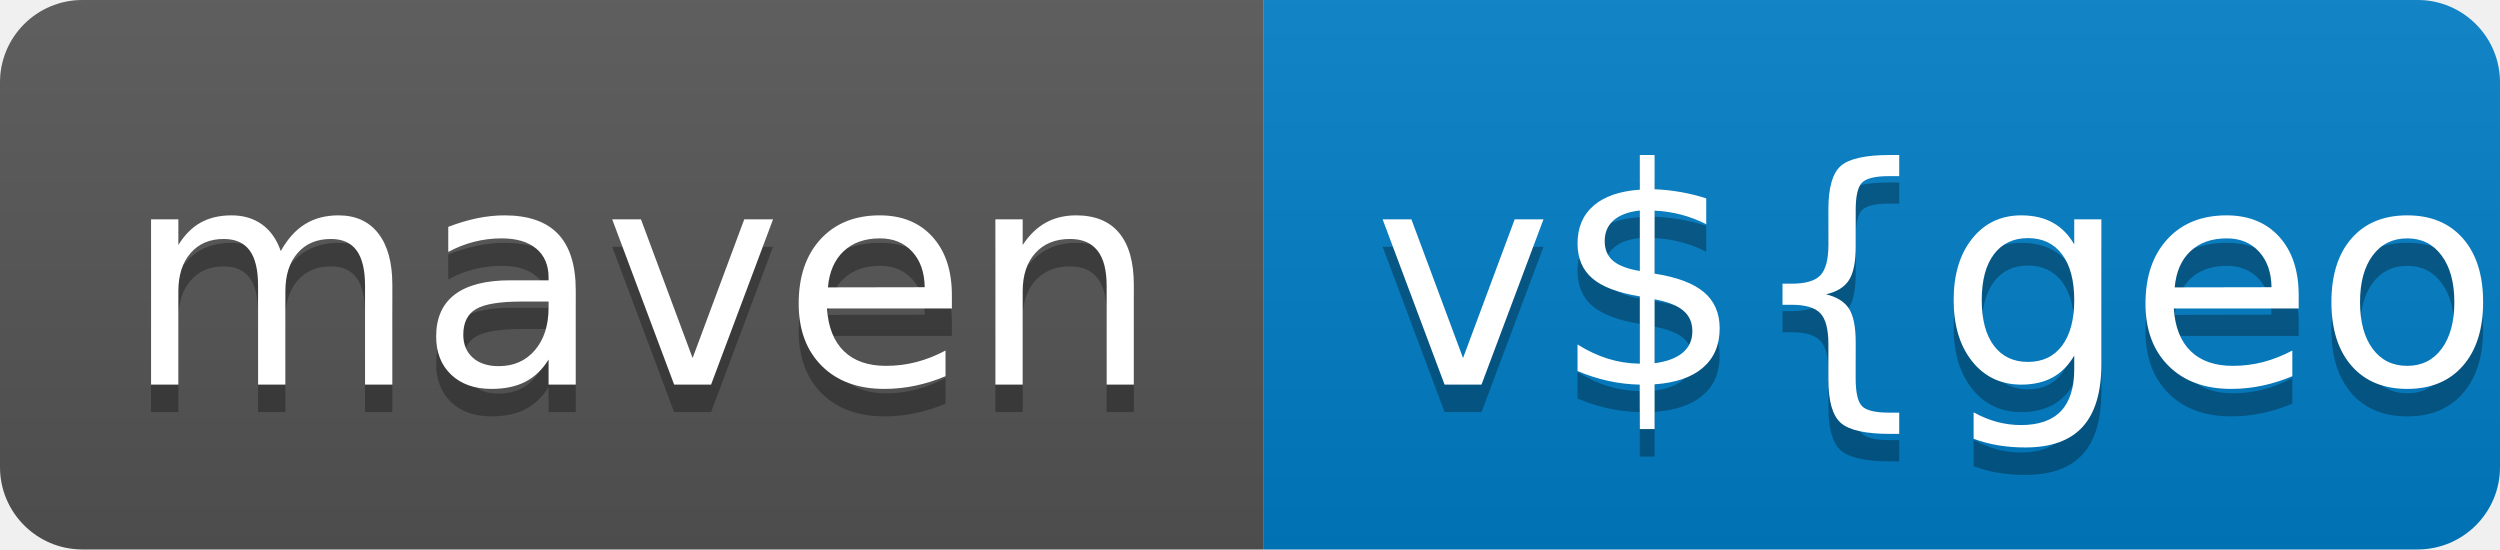
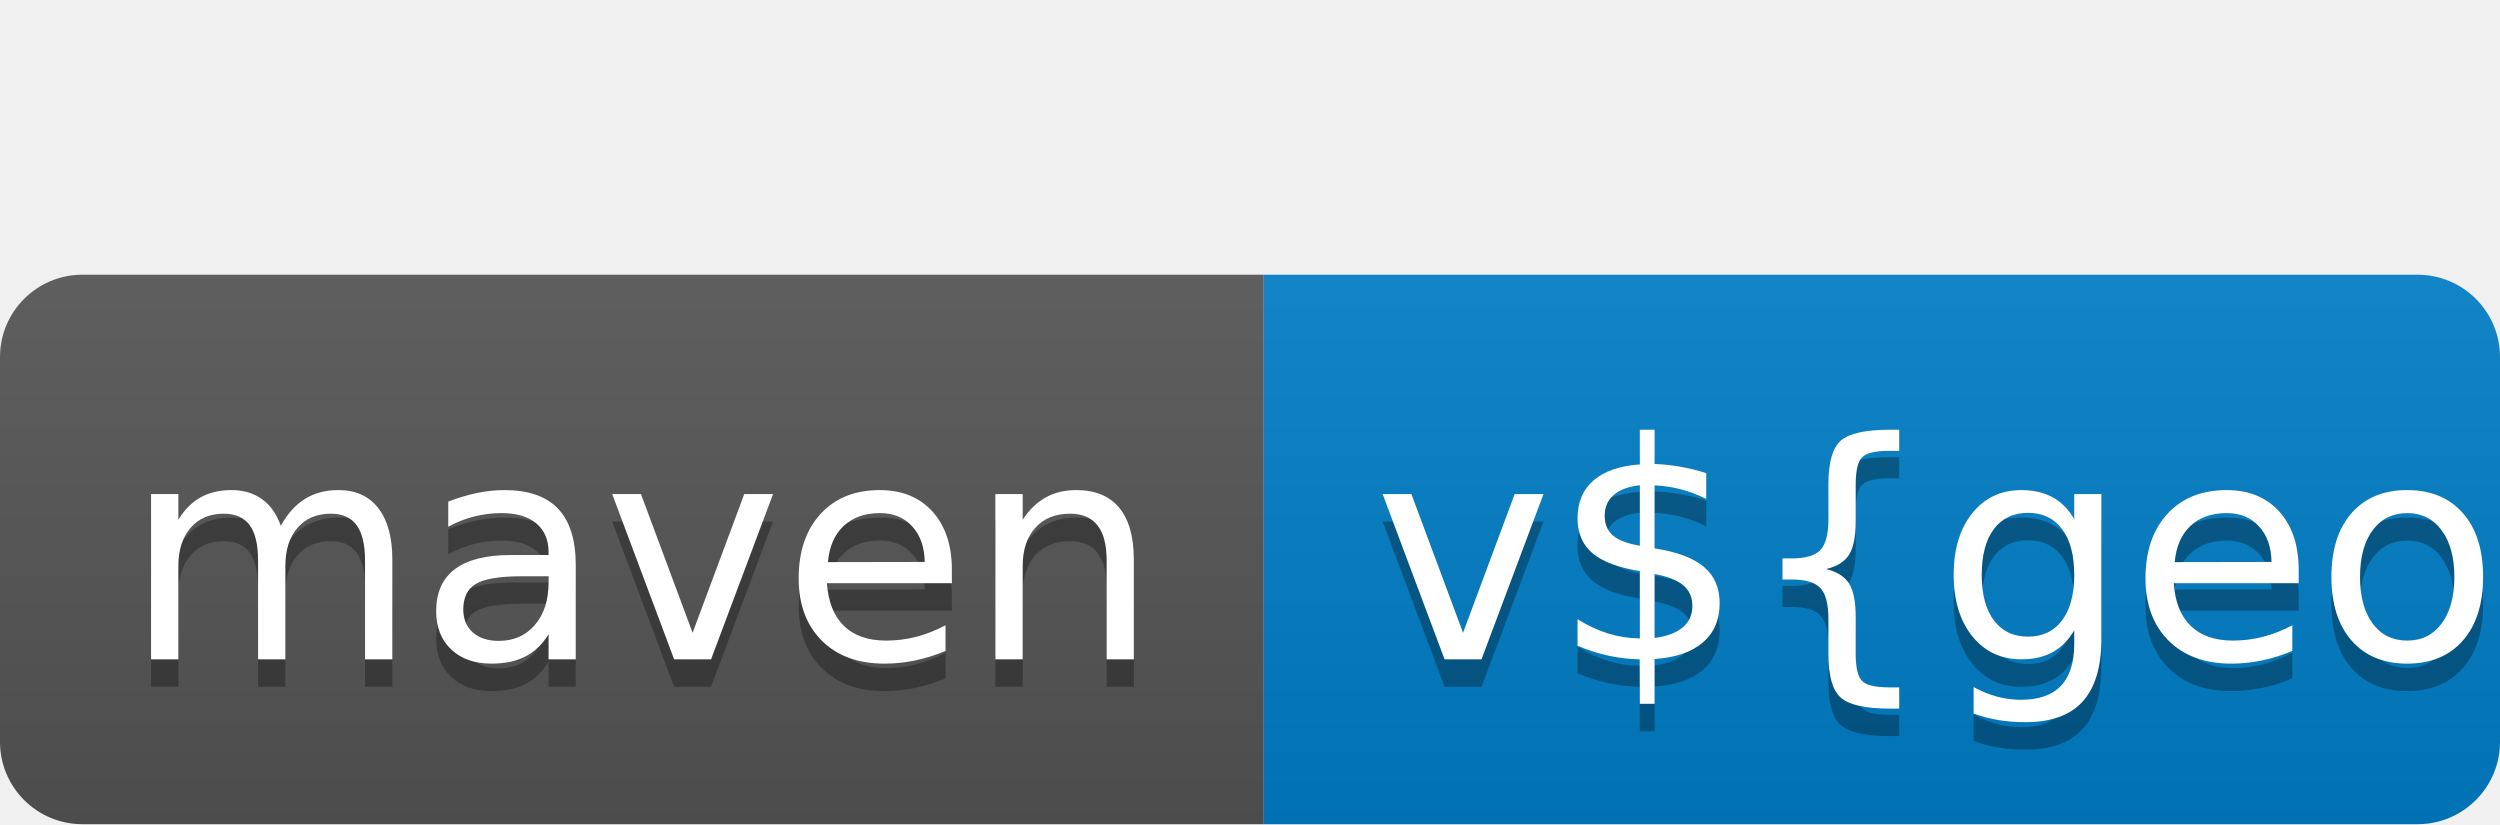
- <svg xmlns="http://www.w3.org/2000/svg" width="91" height="20">
+ <svg xmlns="http://www.w3.org/2000/svg" width="91" height="30">
  <linearGradient id="s" x2="0" y2="100%">
    <stop offset="0" stop-color="#bbb" stop-opacity=".1" />
    <stop offset="1" stop-opacity=".1" />
  </linearGradient>
  <clipPath id="r">
-     <rect width="91" height="20" rx="3" fill="#fff" />
+     <rect y="10" width="91" height="20" rx="3" fill="#fff" />
  </clipPath>
  <g clip-path="url(#r)">
-     <rect width="46" height="20" fill="#555" />
-     <rect x="46" width="45" height="20" fill="#007ec6" />
-     <rect width="91" height="20" fill="url(#s)" />
+     <rect y="10" width="46" height="20" fill="#555" />
+     <rect y="10" x="46" width="45" height="20" fill="#007ec6" />
+     <rect y="10" width="91" height="20" fill="url(#s)" />
  </g>
  <g fill="#fff" font-family="Verdana,Geneva,DejaVu Sans,sans-serif" text-rendering="geometricPrecision" font-size="110">
-     <text x="45" y="150" fill="#010101" fill-opacity=".3" transform="scale(.1)" textLength="360">maven</text>
-     <text x="45" y="140" transform="scale(.1)" textLength="360">maven</text>
-     <text x="500" y="150" fill="#010101" fill-opacity=".3" transform="scale(.1)" textLength="350">v${geomesa.release.version}</text>
-     <text x="500" y="140" transform="scale(.1)" textLength="350">v${geomesa.release.version}</text>
+     <text x="45" y="250" fill="#010101" fill-opacity=".3" transform="scale(.1)" textLength="360">maven</text>
+     <text x="45" y="240" transform="scale(.1)" textLength="360">maven</text>
+     <text x="500" y="250" fill="#010101" fill-opacity=".3" transform="scale(.1)" textLength="350">v${geomesa.release.version}</text>
+     <text x="500" y="240" transform="scale(.1)" textLength="350">v${geomesa.release.version}</text>
  </g>
</svg>
